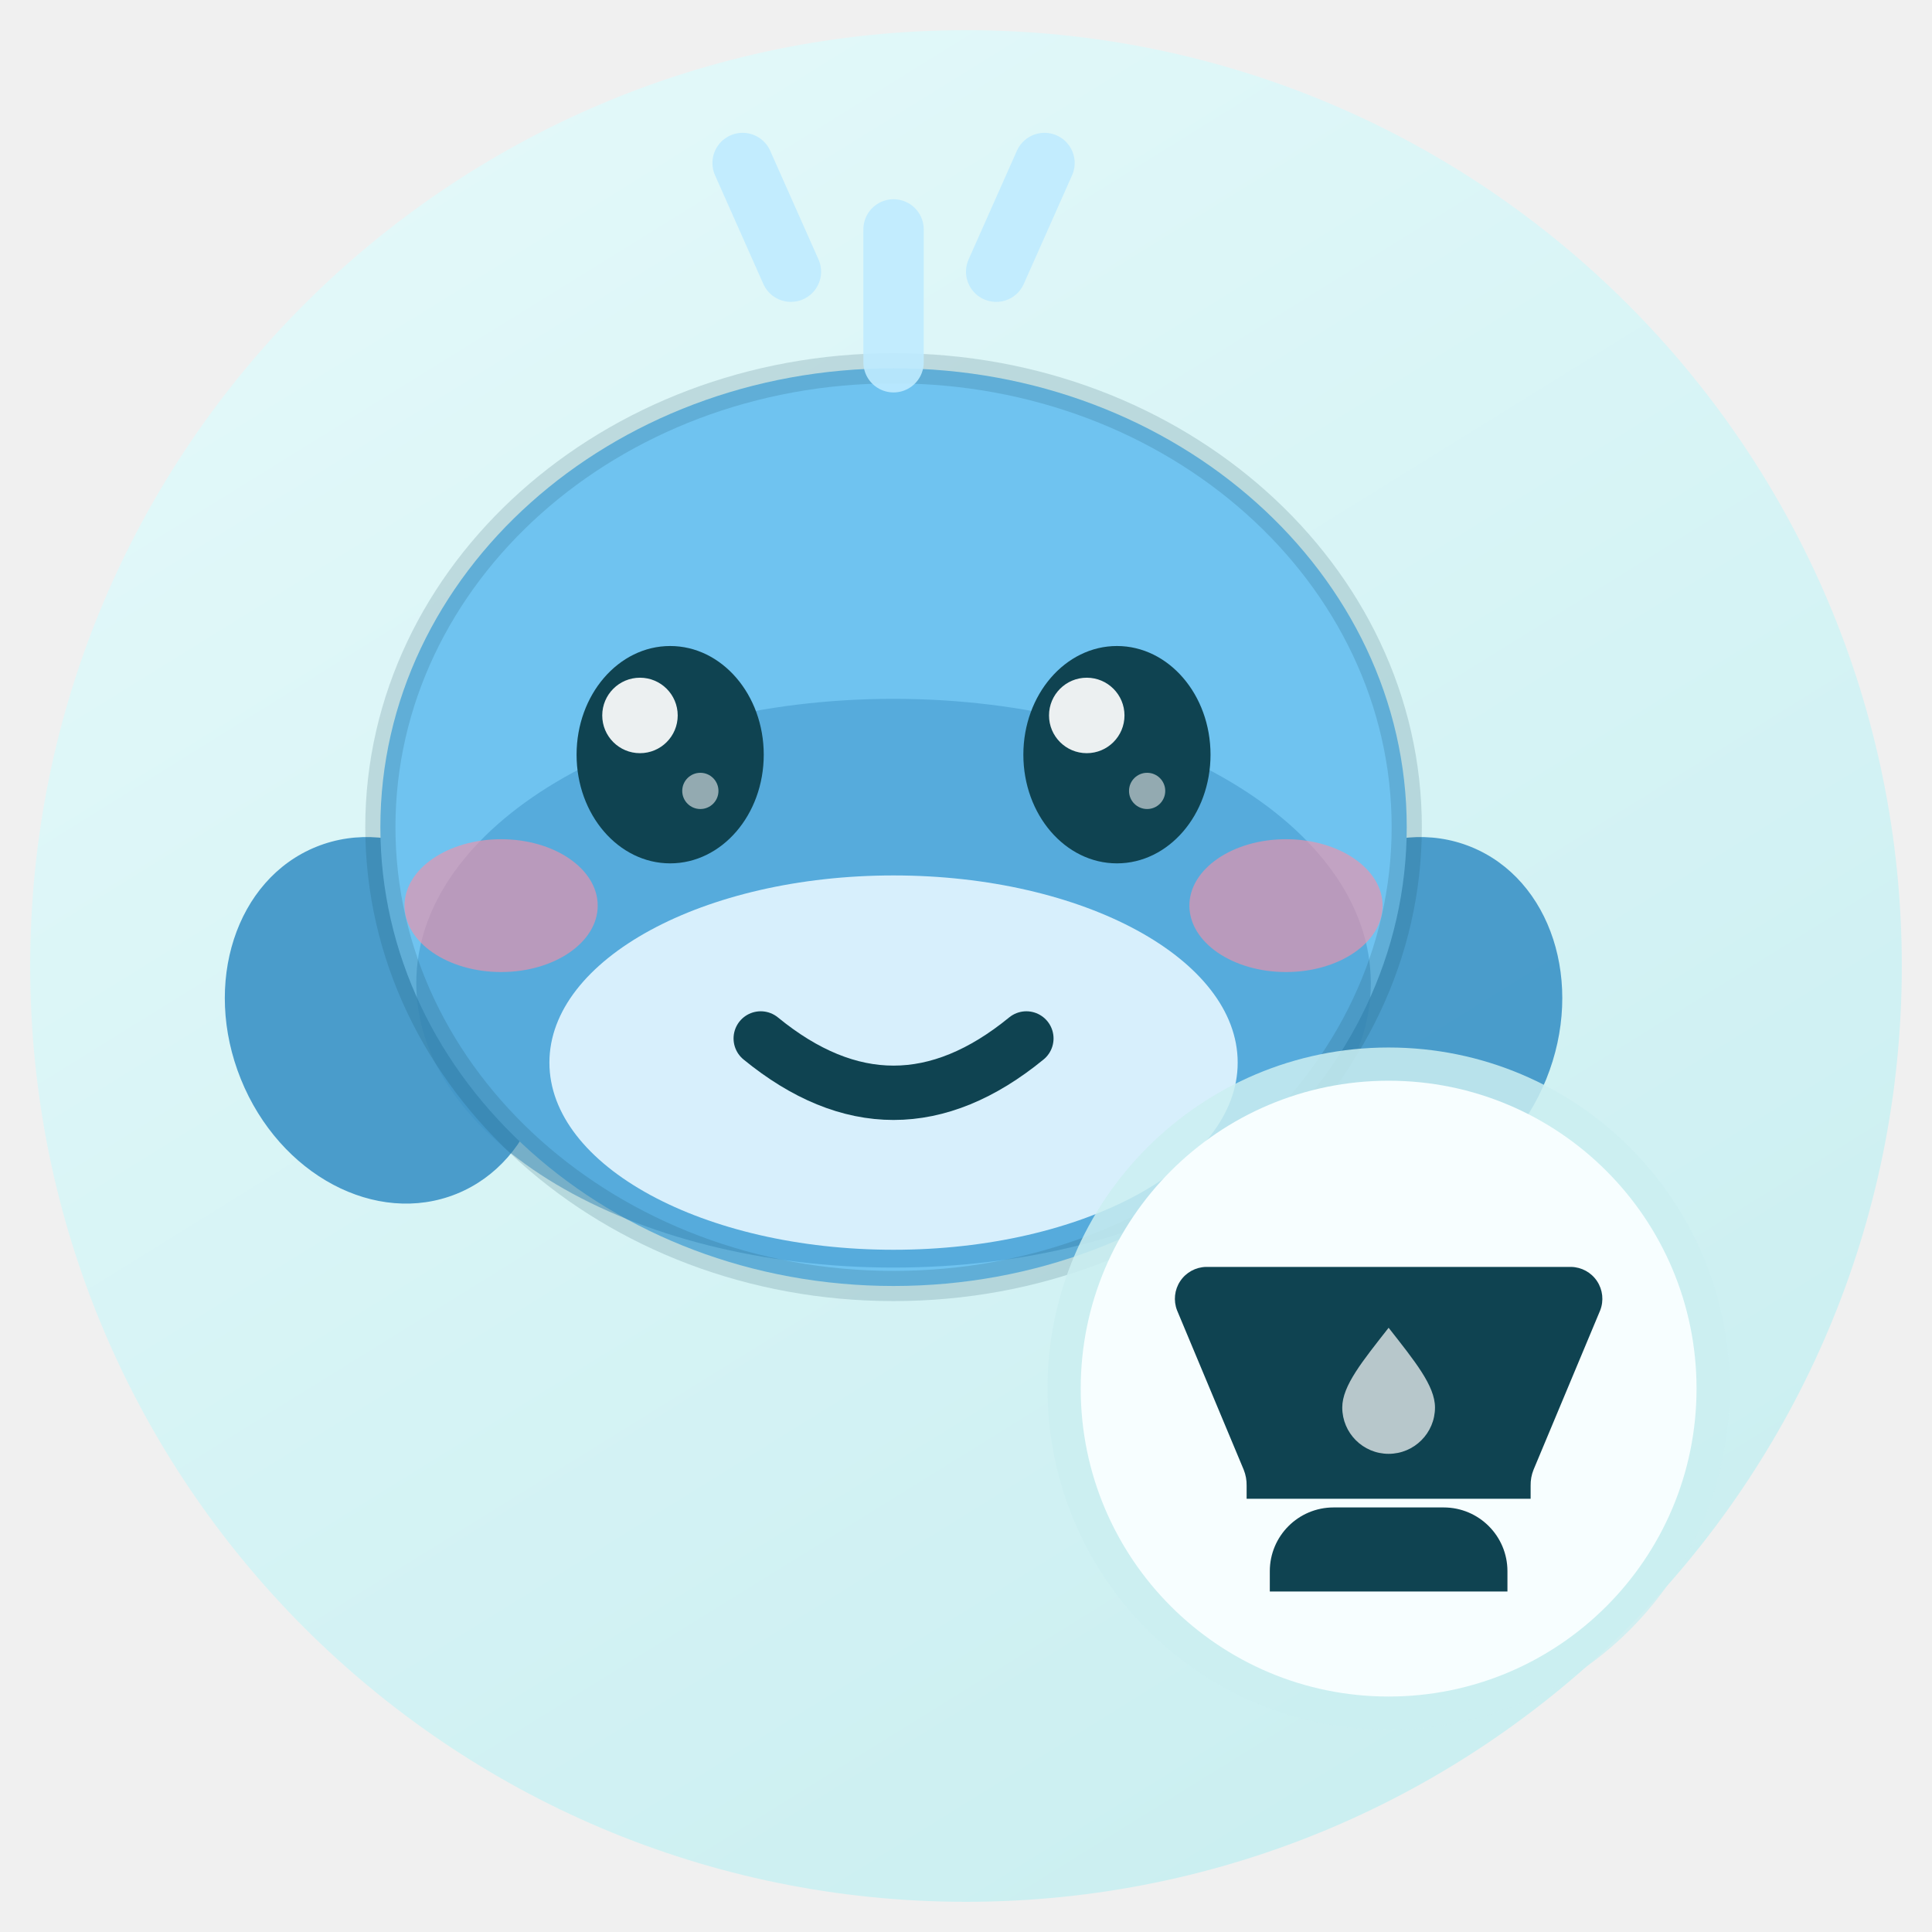
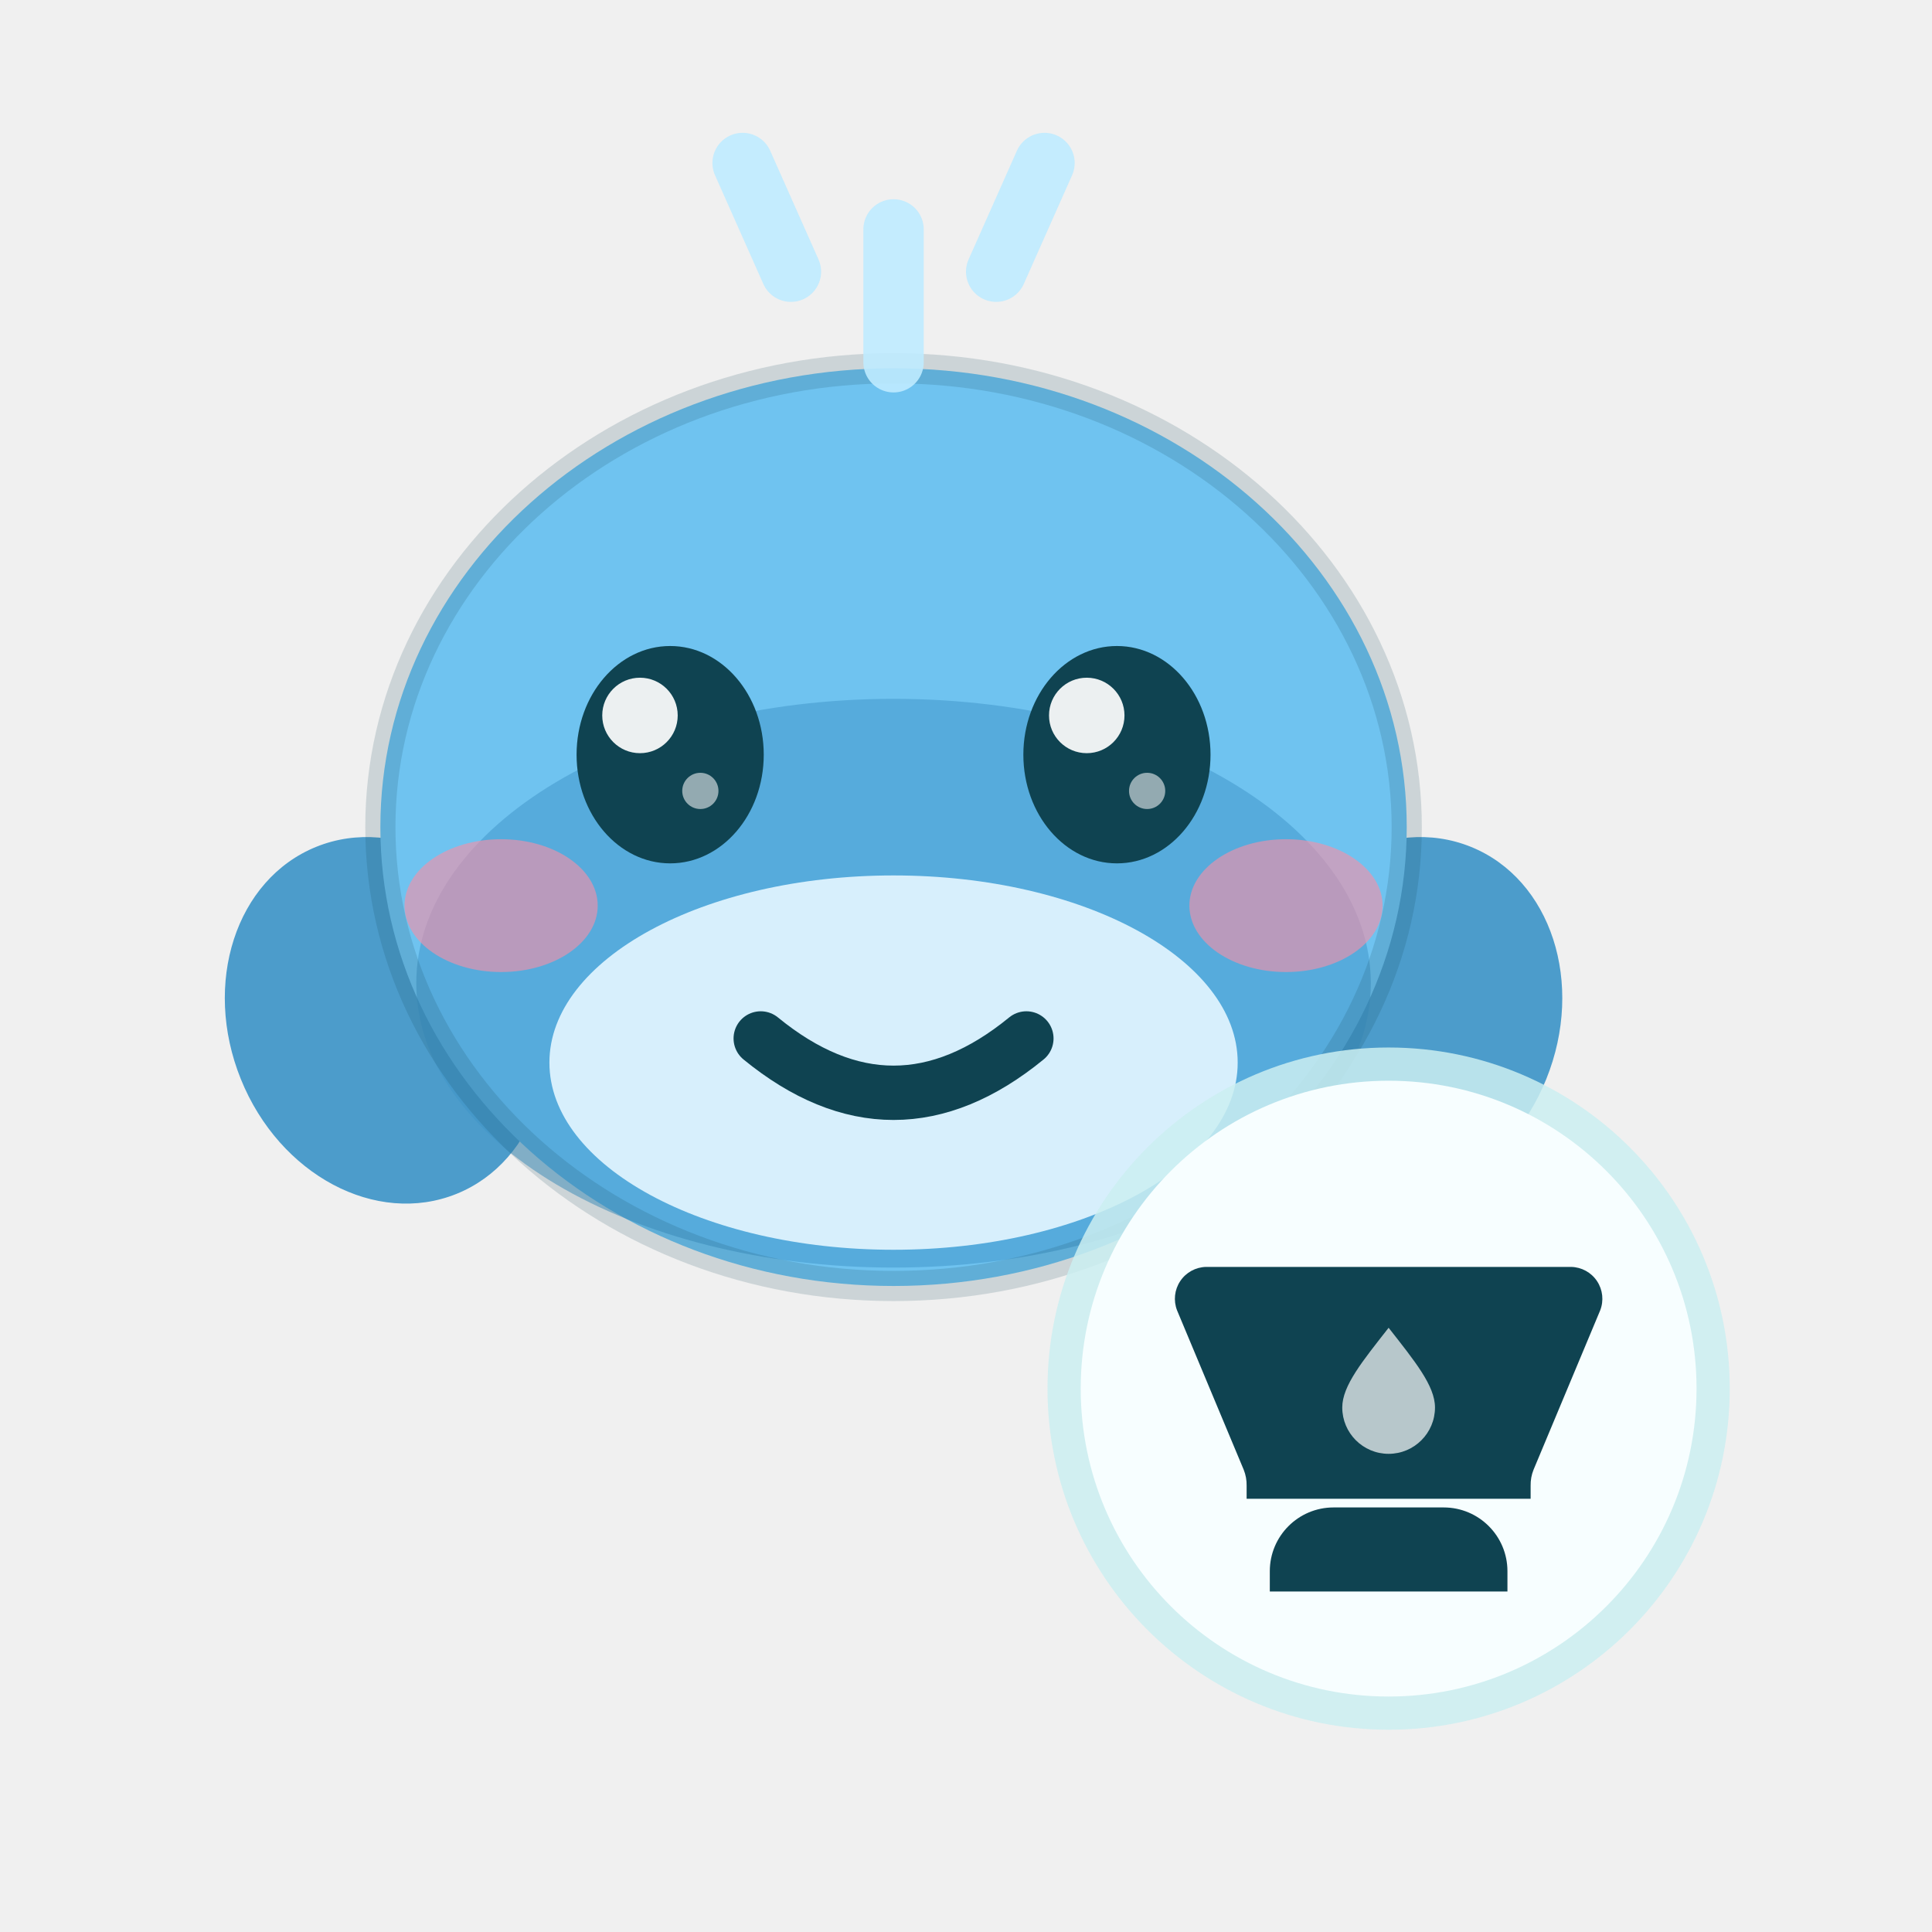
<svg xmlns="http://www.w3.org/2000/svg" viewBox="0 0 64 64" width="64" height="64" role="img" aria-label="whale calf — pump">
  <defs>
    <linearGradient id="d-ember-pump" x1="0" y1="0" x2="0.62" y2="1">
      <stop offset="0" stop-color="#E6FAFB" />
      <stop offset="1" stop-color="#CBEFF1" />
    </linearGradient>
  </defs>
-   <circle cx="32" cy="32" r="31" fill="url(#d-ember-pump)" />
  <ellipse cx="12.8" cy="33.8" rx="5.2" ry="6.2" fill="#3E95C8" transform="rotate(-22 12.8 33.8)" fill-opacity=".92" />
  <ellipse cx="46.4" cy="33.8" rx="5.2" ry="6.2" fill="#3E95C8" transform="rotate(22 46.4 33.8)" fill-opacity=".92" />
  <ellipse cx="29.6" cy="27.4" rx="17" ry="15.2" fill="#6FC3F0" />
  <ellipse cx="29.6" cy="32.57" rx="15.81" ry="9.42" fill="#3E95C8" fill-opacity=".5" />
  <ellipse cx="29.6" cy="27.4" rx="17" ry="15.2" fill="none" stroke="#0F4351" stroke-opacity=".16" stroke-width="1" />
  <path d="M29.6 12 v-4.4M26.2 9 l-1.6-3.6M33 9 l1.6-3.6" fill="none" stroke="#BFEBFF" stroke-width="2" stroke-linecap="round" stroke-linejoin="round" stroke-opacity=".9" />
  <ellipse cx="29.6" cy="35.2" rx="11.4" ry="6.2" fill="#E2F5FF" fill-opacity=".92" />
  <path d="M25.2 34.4 q4.4 3.6 8.8 0" fill="none" stroke="#0F4351" stroke-width="1.8" stroke-linecap="round" stroke-linejoin="round" />
  <ellipse cx="22.2" cy="25" rx="3.1" ry="3.6" fill="#0F4351" />
  <circle cx="21.2" cy="23.7" r="1.25" fill="#fff" fill-opacity=".92" />
  <circle cx="23.2" cy="26.2" r="0.6" fill="#fff" fill-opacity=".55" />
  <ellipse cx="37" cy="25" rx="3.1" ry="3.6" fill="#0F4351" />
  <circle cx="36" cy="23.7" r="1.25" fill="#fff" fill-opacity=".92" />
  <circle cx="38" cy="26.2" r="0.6" fill="#fff" fill-opacity=".55" />
  <ellipse cx="16.6" cy="30" rx="3.2" ry="2.2" fill="#F58FA8" fill-opacity=".62" />
  <ellipse cx="42.6" cy="30" rx="3.2" ry="2.2" fill="#F58FA8" fill-opacity=".62" />
  <circle cx="46" cy="46" r="11.3" fill="#CBEFF1" fill-opacity=".85" />
  <circle cx="46" cy="46" r="10.2" fill="#F7FEFF" />
  <g transform="translate(38.32 38.32) scale(0.48)">
    <path d="M3.4 7.6h25.2a2.2 2.2 0 0 1 2 3l-4.6 11a2.8 2.8 0 0 0-.2 1.1v.9H6.2v-.9a2.8 2.8 0 0 0-.2-1.1l-4.6-11a2.2 2.2 0 0 1 2-3Z" fill="#0F4351" />
    <path d="M12.2 24.2h7.6a4.4 4.4 0 0 1 4.4 4.4v1.4H7.8v-1.4a4.4 4.4 0 0 1 4.4-4.4Z" fill="#0F4351" />
    <path d="M16 11.8c1.8 2.3 3.2 4 3.2 5.5a3.2 3.2 0 0 1-6.4 0c0-1.5 1.4-3.2 3.2-5.5Z" fill="#fff" fill-opacity=".7" />
  </g>
</svg>
